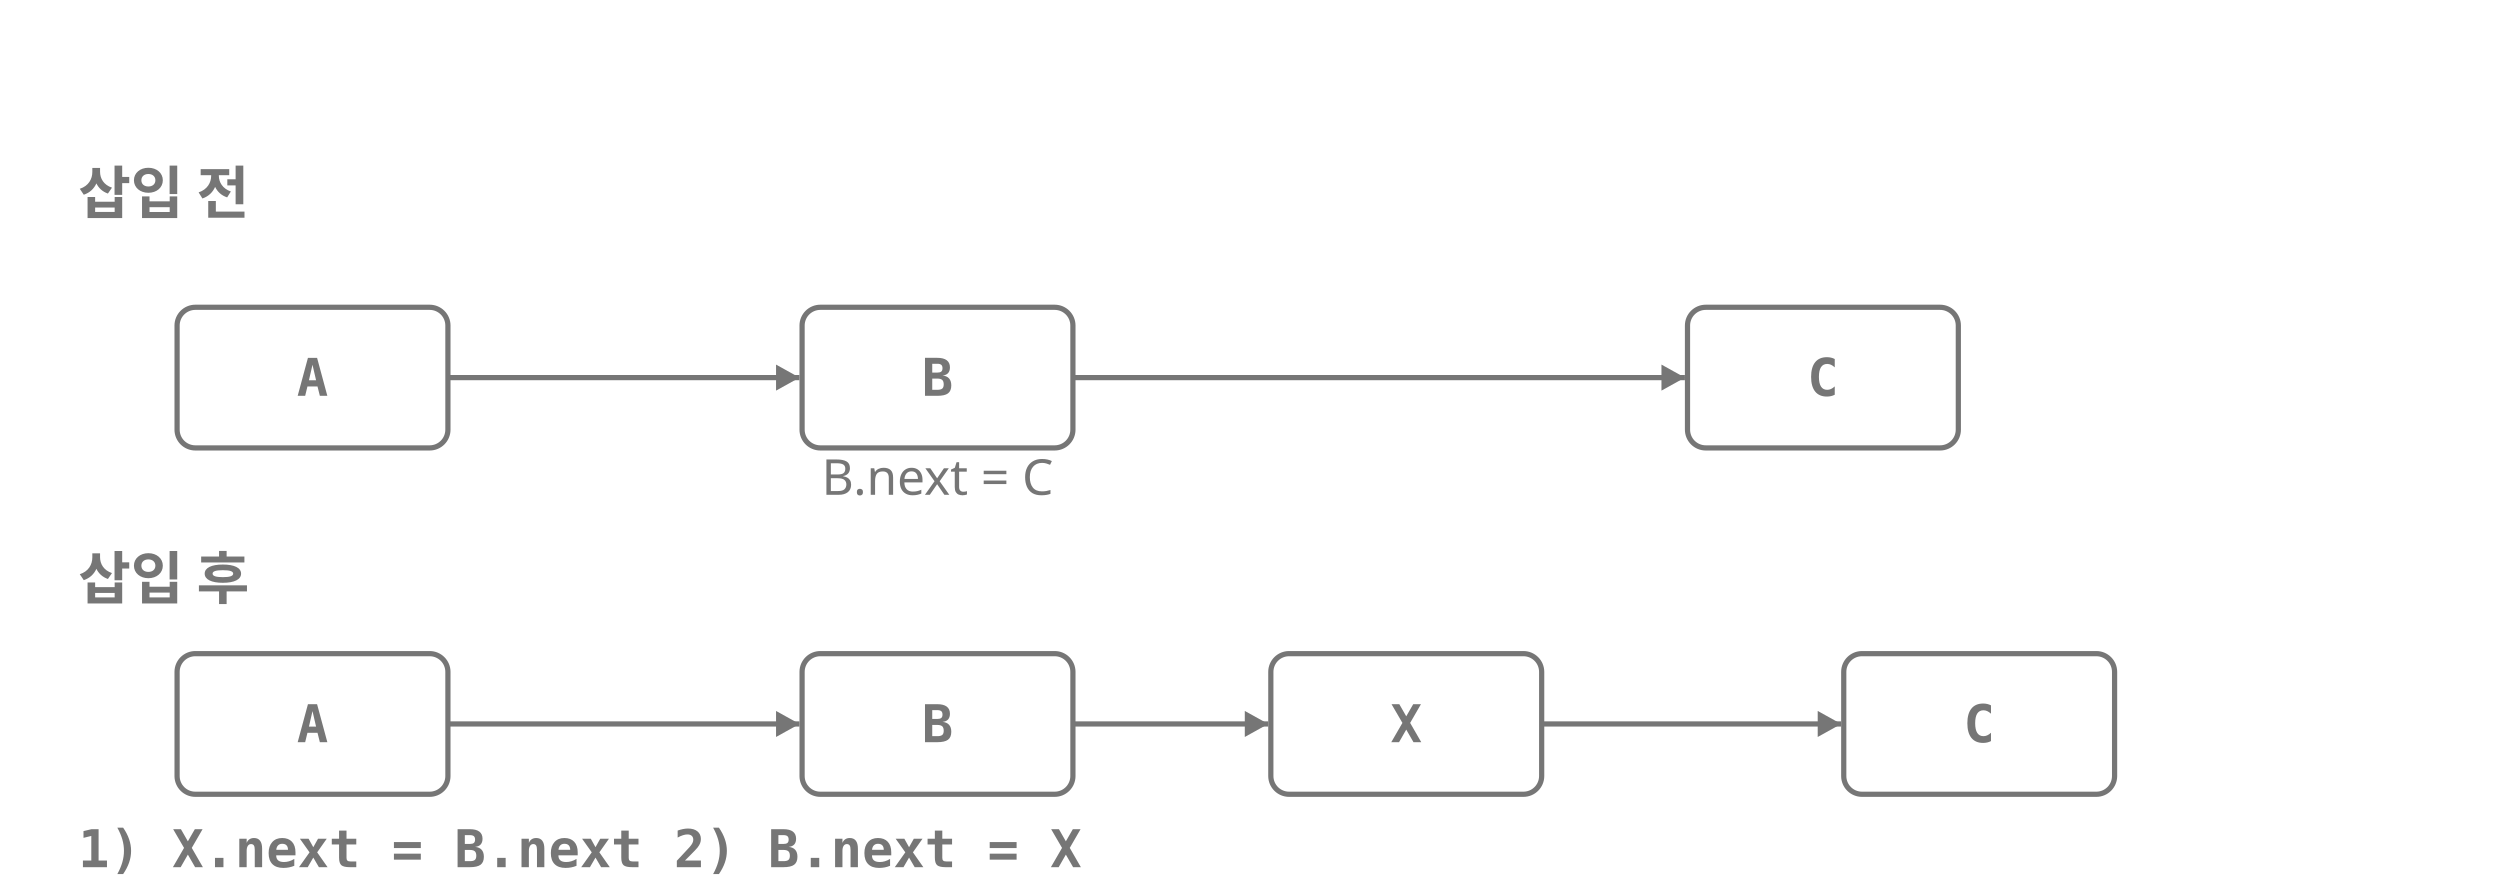
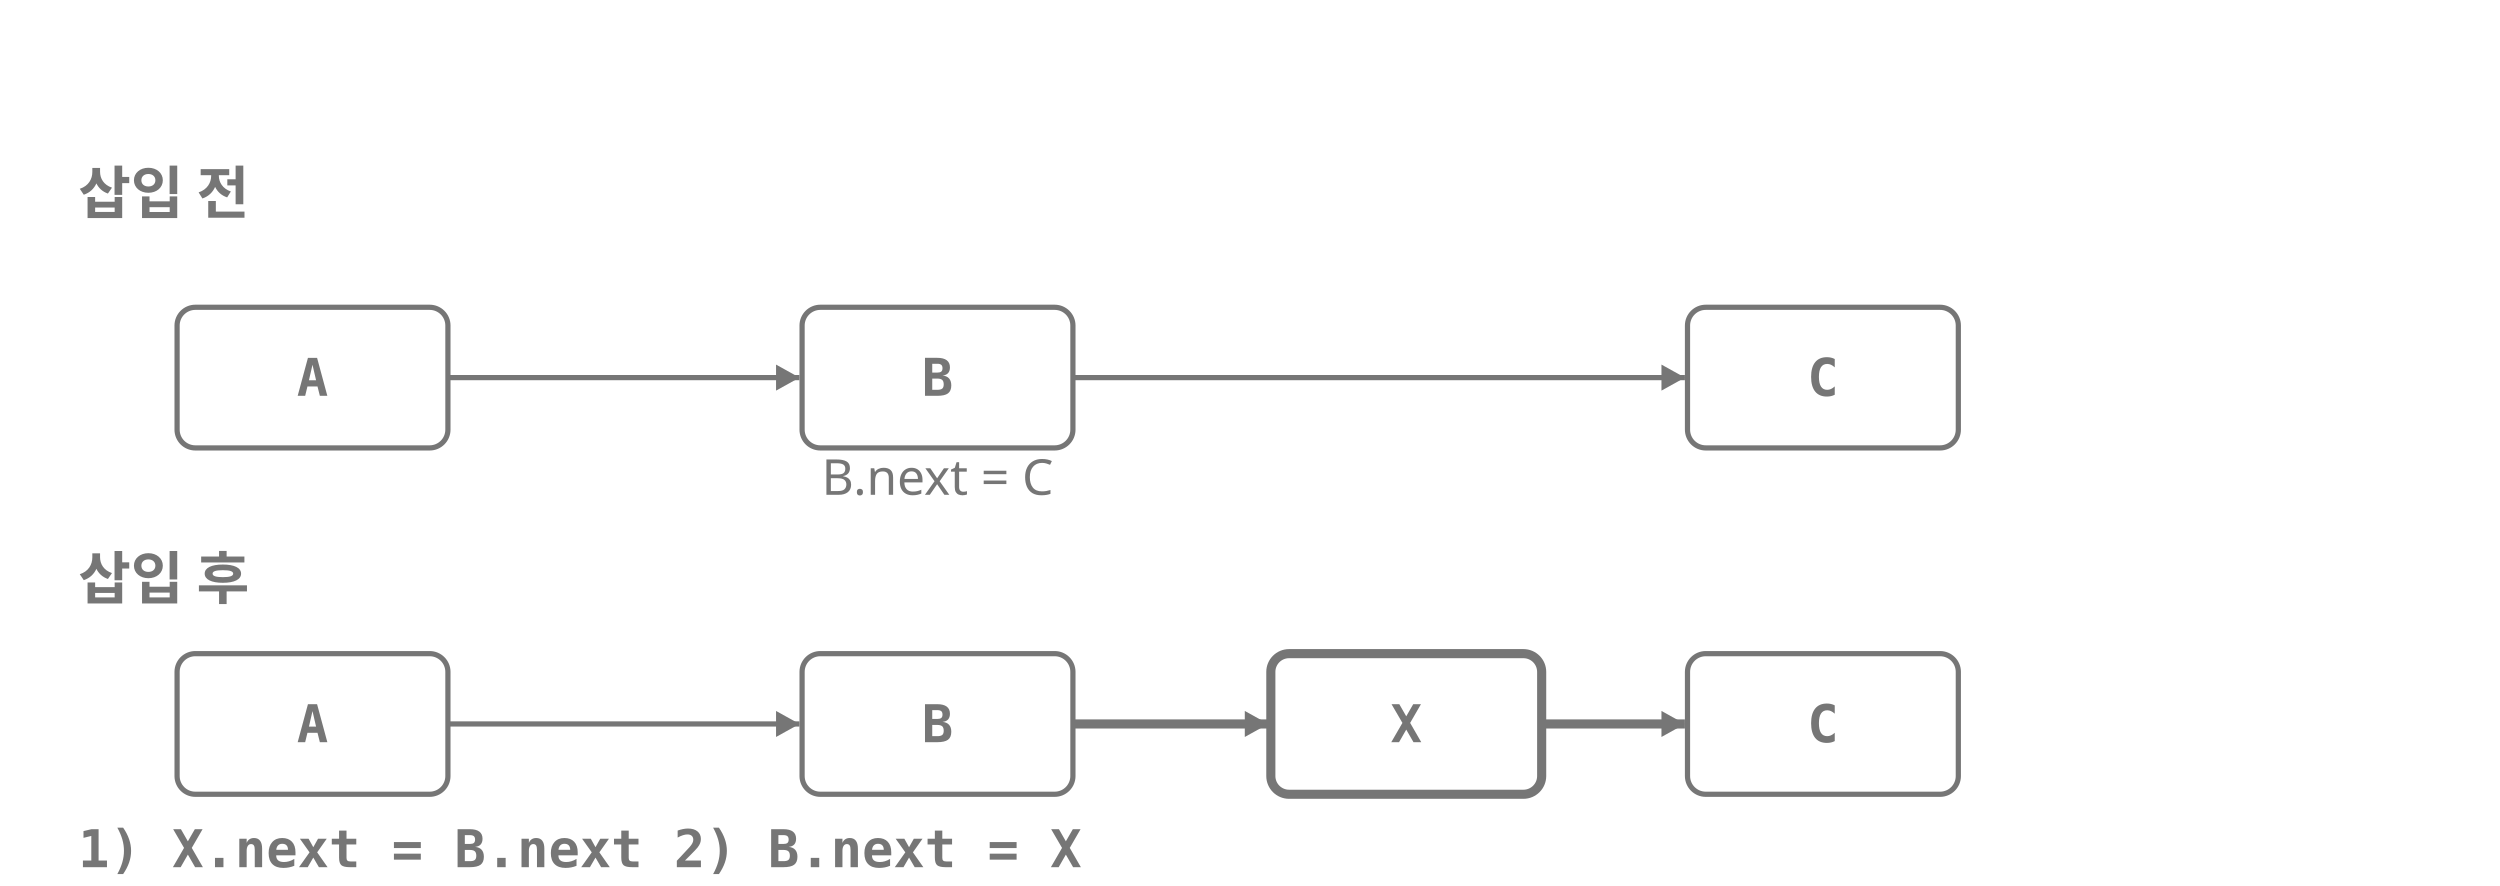
<svg xmlns="http://www.w3.org/2000/svg" viewBox="0 0 960 340" role="img" aria-labelledby="singly-linked-insert-title singly-linked-insert-desc">
  <style>.h{font:700 27px system-ui,sans-serif;fill:#767676}.b{font:700 22px system-ui,sans-serif;fill:#767676}.s{font:400 19px system-ui,sans-serif;fill:#767676}.m{font:700 20px ui-monospace,Consolas,monospace;fill:#767676}.p{fill:none;stroke:#767676;stroke-width:2}.v{fill:none;stroke:#767676;stroke-width:3.5}.n{fill:none;stroke:#767676;stroke-width:2.5}.l{stroke:#767676;stroke-width:2;fill:none}.d{stroke:#767676;stroke-width:2;stroke-dasharray:7 5;fill:none}.arrow{fill:#767676}</style>
  <text x="30" y="82" class="b" text-anchor="start">삽입 전</text>
  <rect x="68" y="118" width="104" height="54" rx="7" class="p" />
  <text x="120" y="152" class="m" text-anchor="middle">A</text>
  <rect x="308" y="118" width="104" height="54" rx="7" class="p" />
  <text x="360" y="152" class="m" text-anchor="middle">B</text>
  <rect x="648" y="118" width="104" height="54" rx="7" class="p" />
  <text x="700" y="152" class="m" text-anchor="middle">C</text>
  <line x1="172" y1="145" x2="307" y2="145" class="l" />
  <polygon class="arrow" points="307,145 298,140 298,150" />
  <line x1="412" y1="145" x2="647" y2="145" class="l" />
  <polygon class="arrow" points="647,145 638,140 638,150" />
  <text x="360" y="190" class="s" text-anchor="middle">B.next = C</text>
  <text x="30" y="230" class="b" text-anchor="start">삽입 후</text>
  <rect x="68" y="251" width="104" height="54" rx="7" class="p" />
  <text x="120" y="285" class="m" text-anchor="middle">A</text>
  <rect x="308" y="251" width="104" height="54" rx="7" class="p" />
  <text x="360" y="285" class="m" text-anchor="middle">B</text>
-   <rect x="488" y="251" width="104" height="54" rx="7" class="p" />
+   <rect x="488" y="251" width="104" height="54" rx="7" class="v" />
  <text x="540" y="285" class="m" text-anchor="middle">X</text>
-   <rect x="708" y="251" width="104" height="54" rx="7" class="p" />
-   <text x="760" y="285" class="m" text-anchor="middle">C</text>
+   <rect x="648" y="251" width="104" height="54" rx="7" class="p" />
+   <text x="700" y="285" class="m" text-anchor="middle">C</text>
  <line x1="172" y1="278" x2="307" y2="278" class="l" />
  <polygon class="arrow" points="307,278 298,273 298,283" />
-   <line x1="412" y1="278" x2="487" y2="278" class="l" />
+   <line x1="412" y1="278" x2="487" y2="278" class="v" />
  <polygon class="arrow" points="487,278 478,273 478,283" />
-   <line x1="592" y1="278" x2="707" y2="278" class="l" />
-   <polygon class="arrow" points="707,278 698,273 698,283" />
+   <line x1="592" y1="278" x2="647" y2="278" class="v" />
+   <polygon class="arrow" points="647,278 638,273 638,283" />
  <text x="30" y="333" class="m" text-anchor="start">1) X.next = B.next   2) B.next = X</text>
</svg>
